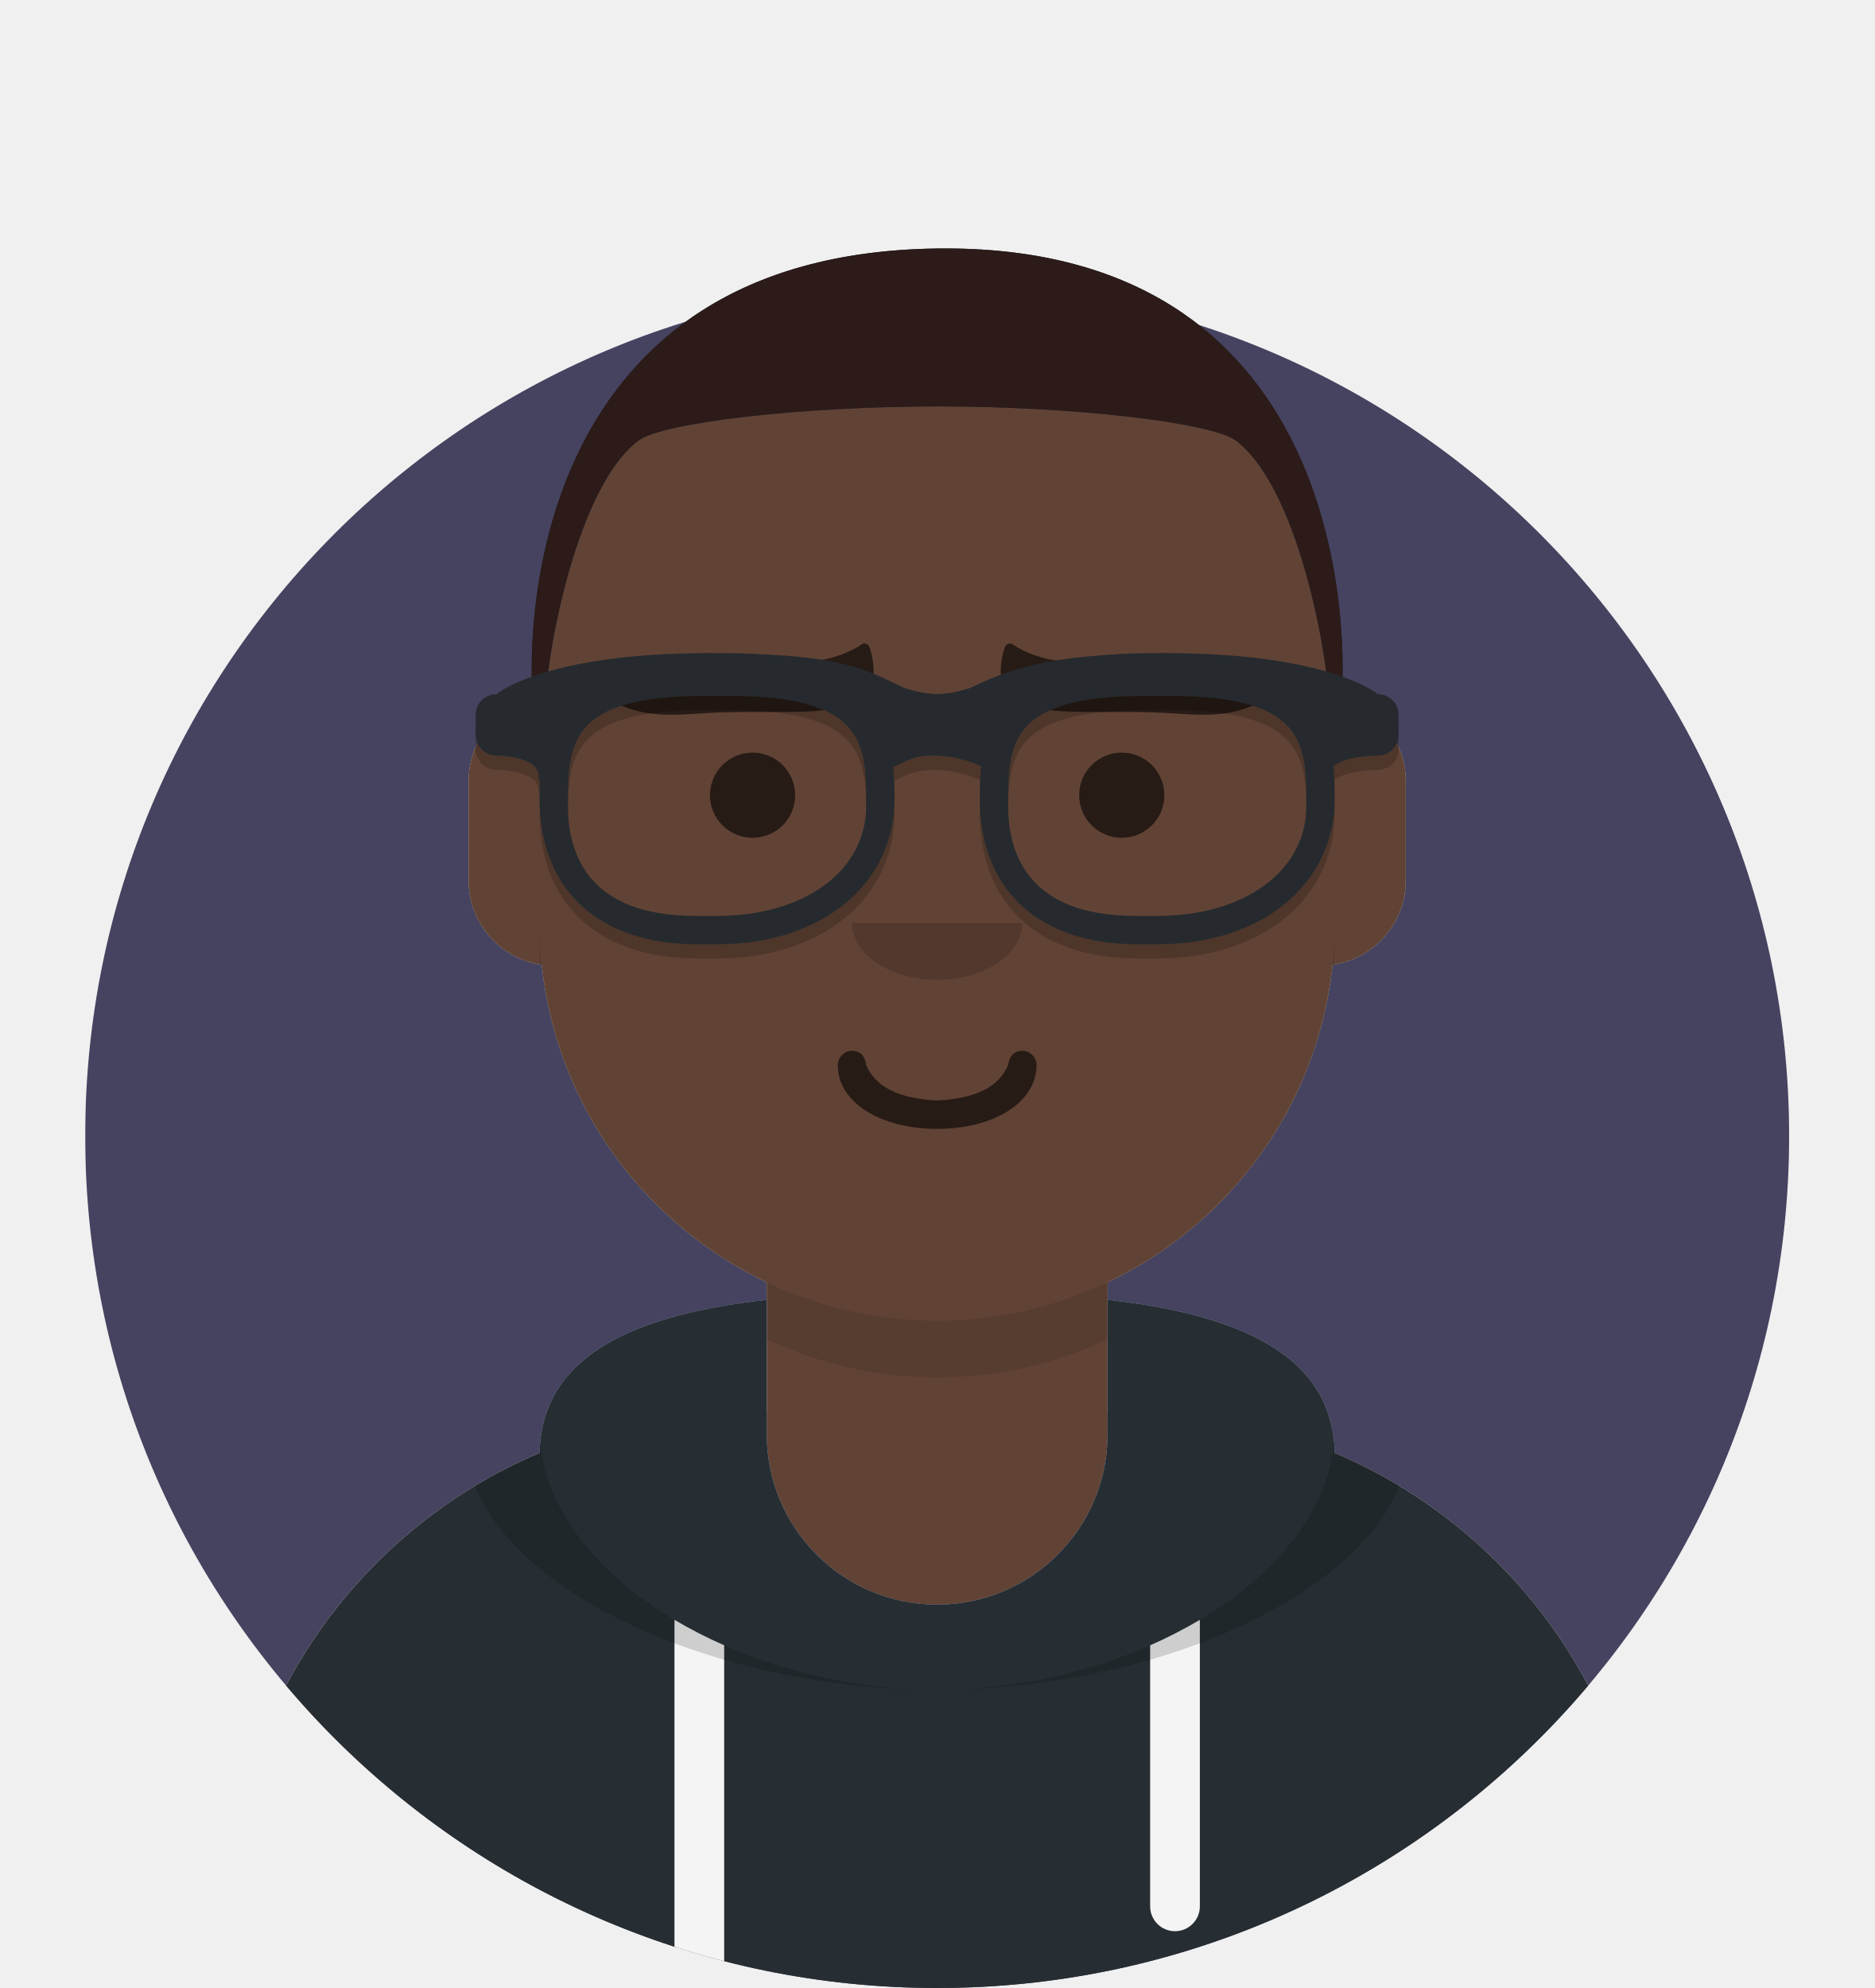
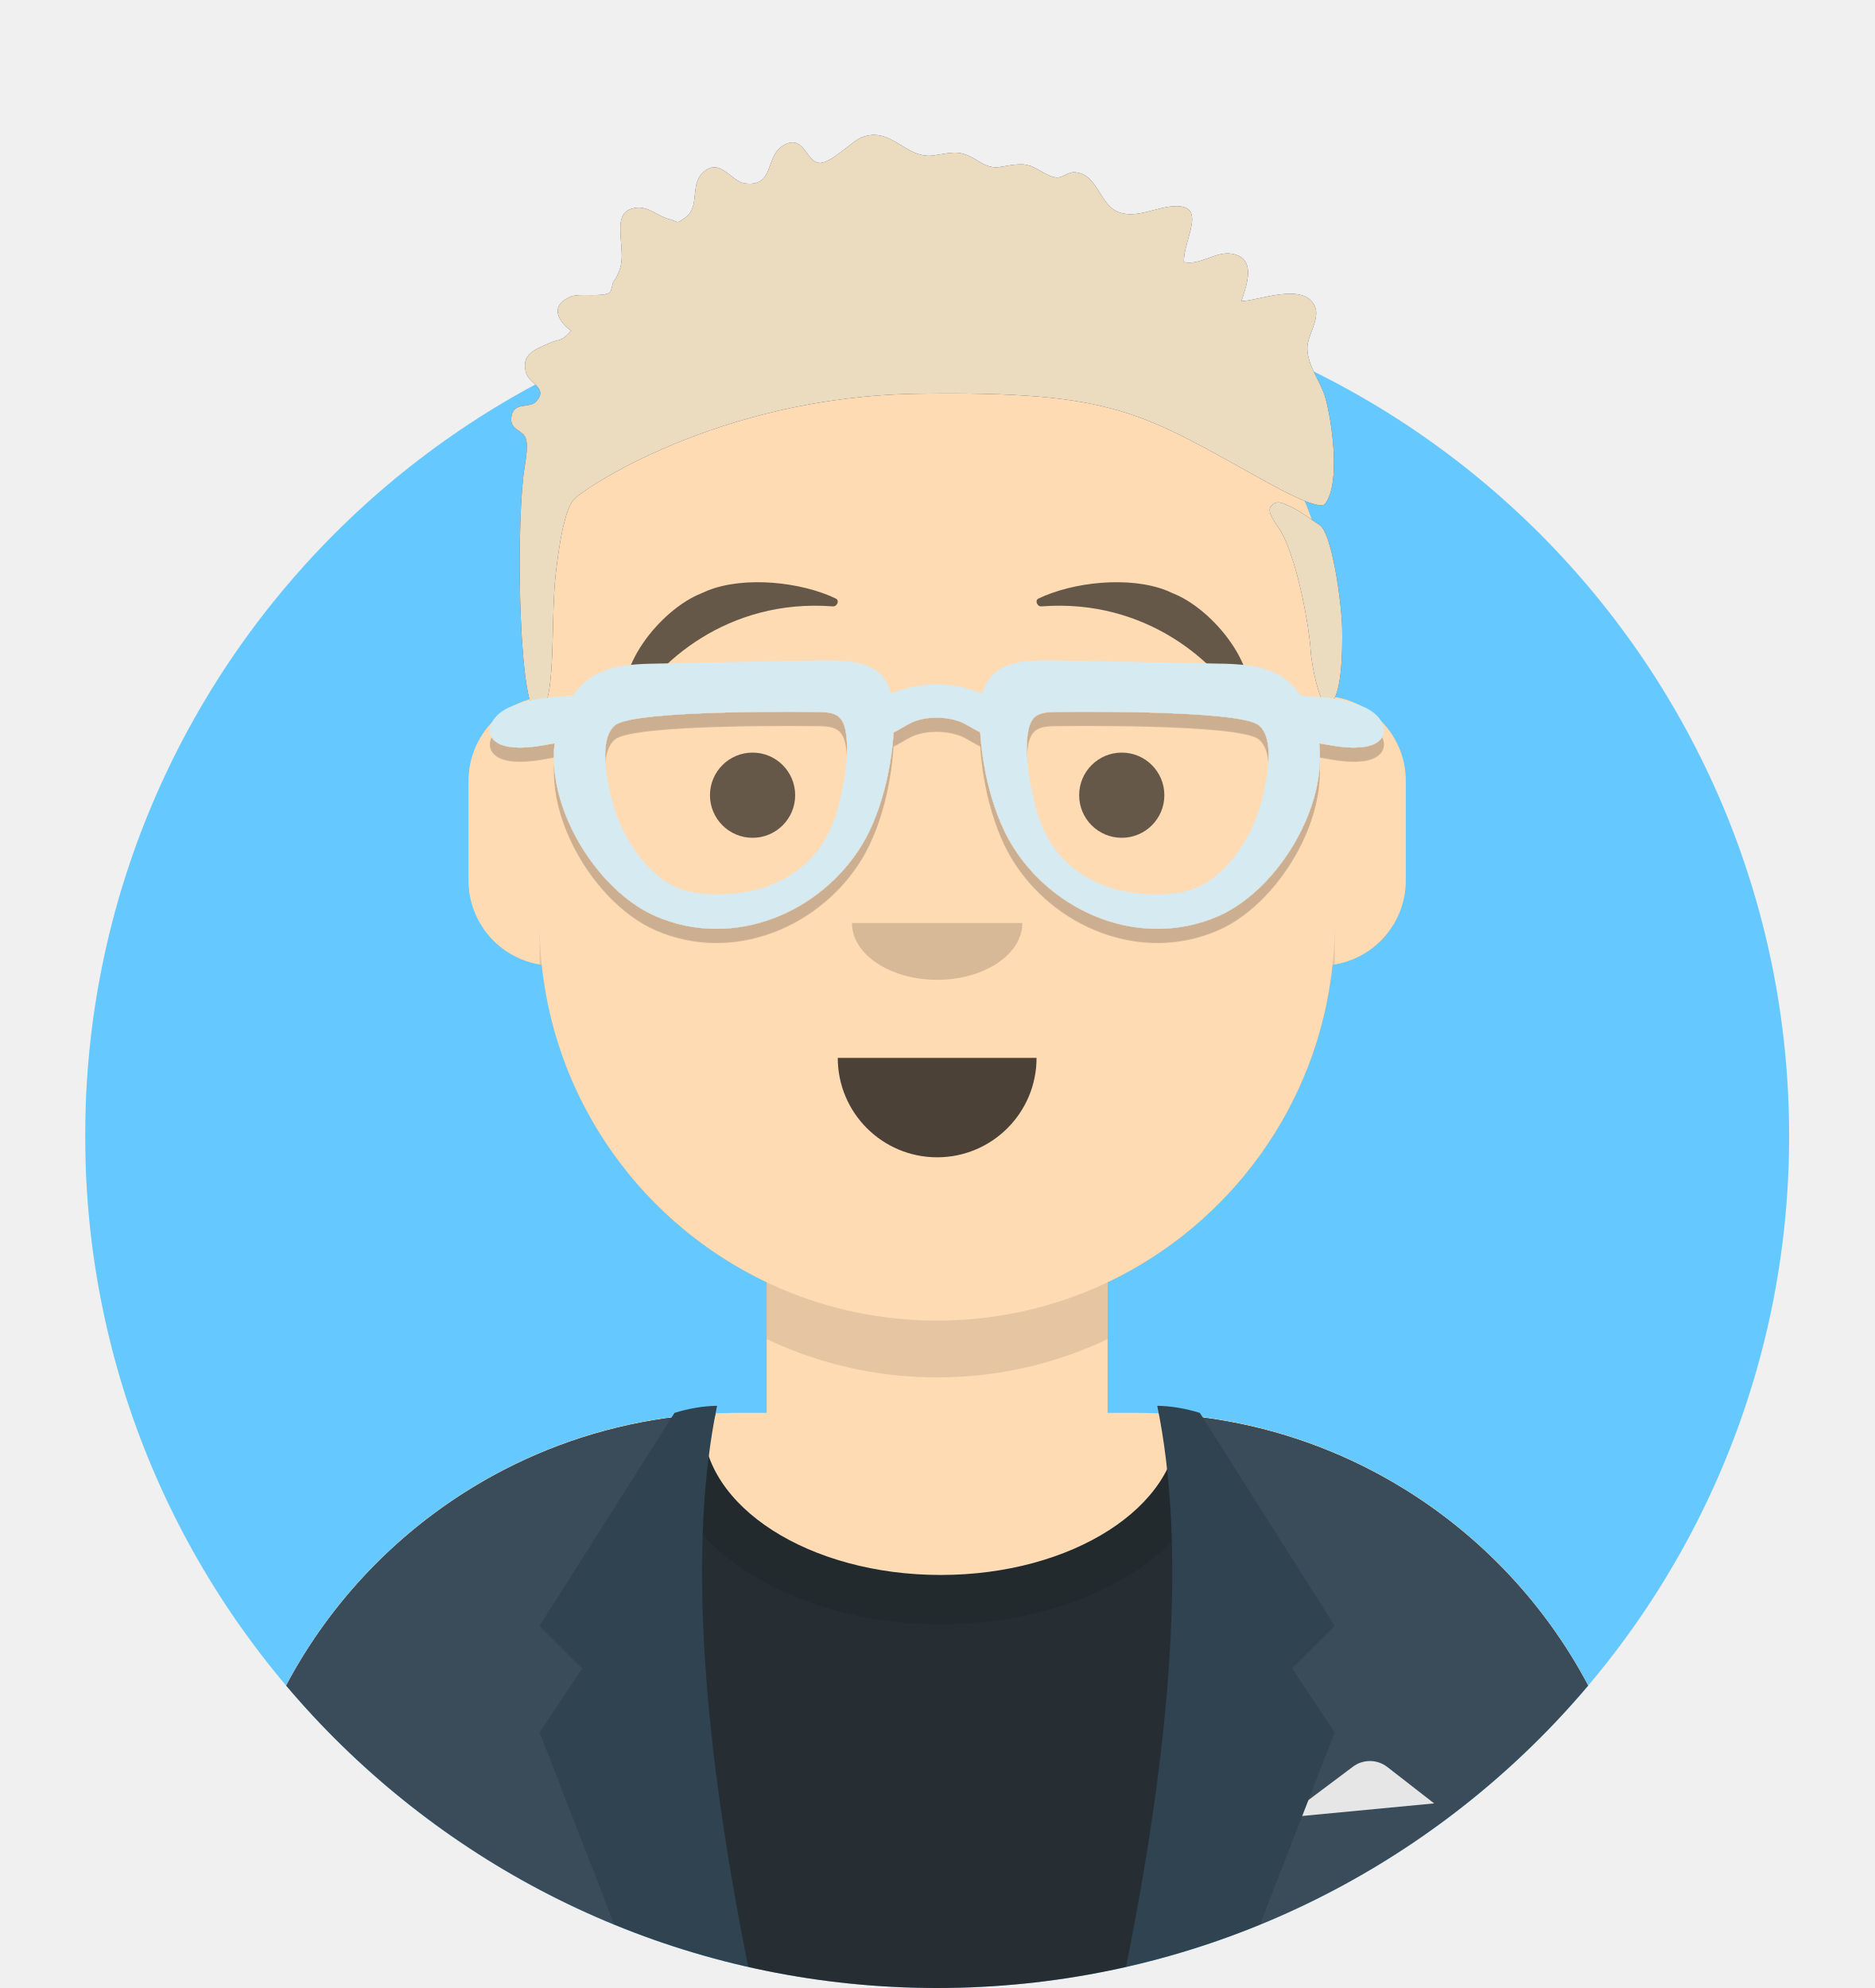
<svg xmlns="http://www.w3.org/2000/svg" xmlns:xlink="http://www.w3.org/1999/xlink" width="264px" height="280px" viewBox="0 0 264 280" version="1.1">
  <defs>
    <circle id="react-path-1" cx="120" cy="120" r="120" />
    <path d="M12,160 C12,226.274 65.726,280 132,280 C198.274,280 252,226.274 252,160 L264,160 L264,-1.42108547e-14 L-3.19744231e-14,-1.42108547e-14 L-3.19744231e-14,160 L12,160 Z" id="react-path-2" />
    <path d="M124,144.611 L124,163 L128,163 L128,163 C167.765,163 200,195.235 200,235 L200,244 L0,244 L0,235 C-4.86974701e-15,195.235 32.235,163 72,163 L72,163 L76,163 L76,144.611 C58.763,136.422 46.372,119.687 44.305,99.881 C38.48,99.058 34,94.052 34,88 L34,74 C34,68.054 38.325,63.118 44,62.166 L44,56 L44,56 C44,25.072 69.072,5.68137151e-15 100,0 L100,0 L100,0 C130.928,-5.68137151e-15 156,25.072 156,56 L156,62.166 C161.675,63.118 166,68.054 166,74 L166,88 C166,94.052 161.52,99.058 155.695,99.881 C153.628,119.687 141.237,136.422 124,144.611 Z" id="react-path-3" />
  </defs>
-   <g id="Avataaar" stroke="none" stroke-width="0" fill="none" fill-rule="evenodd">
+   <g id="Avataaar" stroke="none" stroke-width="1" fill="none" fill-rule="evenodd">
    <g transform="translate(-825, -1100)" id="Avataaar/Circle">
      <g transform="translate(825, 1100)">
        <g id="Circle" stroke-width="1" fill-rule="evenodd" transform="translate(12, 40)">
          <mask id="react-mask-4" fill="white">
            <use xlink:href="#react-path-1" />
          </mask>
          <use id="Circle-Background" fill="#E6E6E6" xlink:href="#react-path-1" />
-           <g id="Color/Palette/Blue-01" mask="url(#react-mask-4)" fill="#454360">
+           <g id="Color/Palette/Blue-01" mask="url(#react-mask-4)" fill="#65C9FF">
            <rect id="🖍Color" x="0" y="0" width="240" height="240" />
          </g>
        </g>
        <mask id="react-mask-5" fill="white">
          <use xlink:href="#react-path-2" />
        </mask>
        <g id="Mask" />
        <g id="Avataaar" stroke-width="1" fill-rule="evenodd" mask="url(#react-mask-5)">
          <g id="Body" transform="translate(32, 36)">
            <mask id="react-mask-6" fill="white">
              <use xlink:href="#react-path-3" />
            </mask>
            <use fill="#D0C6AC" xlink:href="#react-path-3" />
-             <g id="Skin/👶🏽-03-Brown" mask="url(#react-mask-6)" fill="#614335">
+             <g id="Skin/👶🏽-03-Brown" mask="url(#react-mask-6)" fill="#FFDBB4">
              <g transform="translate(0, 0)" id="Color">
                <rect x="0" y="0" width="264" height="280" />
              </g>
            </g>
            <path d="M156,79 L156,102 C156,132.928 130.928,158 100,158 C69.072,158 44,132.928 44,102 L44,79 L44,94 C44,124.928 69.072,150 100,150 C130.928,150 156,124.928 156,94 L156,79 Z" id="Neck-Shadow" fill-opacity="0.1" fill="#000000" mask="url(#react-mask-6)" />
          </g>
-           <g id="Clothing/Hoodie" transform="translate(0, 170)">
+           <g id="Clothing/Blazer-+-Shirt" transform="translate(0, 170)">
            <defs>
-               <path d="M108,13.071 C90.081,15.076 76.28,20.552 76.004,34.645 C50.146,45.568 32,71.165 32,100.999 L32,100.999 L32,110 L232,110 L232,100.999 C232,71.165 213.854,45.568 187.996,34.645 C187.72,20.552 173.919,15.076 156,13.071 L156,32 L156,32 C156,45.255 145.255,56 132,56 L132,56 C118.745,56 108,45.255 108,32 L108,13.071 Z" id="react-path-107" />
+               <path d="M133.96,0.295 C170.936,3.325 200,34.294 200,72.052 L200,81 L0,81 L0,72.052 C1.22536245e-14,33.953 29.592,2.765 67.045,0.22 C67.015,0.593 67,0.969 67,1.348 C67,13.211 81.998,22.828 100.5,22.828 C119.002,22.828 134,13.211 134,1.348 C134,0.995 133.987,0.644 133.96,0.295 Z" id="react-path-1601" />
            </defs>
-             <mask id="react-mask-108" fill="white">
-               <use xlink:href="#react-path-107" />
-             </mask>
-             <use id="Hoodie" fill="#B7C1DB" fill-rule="evenodd" xlink:href="#react-path-107" />
-             <g id="Color/Palette/Gray-01" mask="url(#react-mask-108)" fill-rule="evenodd" fill="#262E33">
-               <rect id="🖍Color" x="0" y="0" width="264" height="110" />
+             <g id="Shirt" transform="translate(32, 29)">
+               <mask id="react-mask-1602" fill="white">
+                 <use xlink:href="#react-path-1601" />
+               </mask>
+               <use id="Clothes" fill="#E6E6E6" xlink:href="#react-path-1601" />
+               <g id="Color/Palette/Black" mask="url(#react-mask-1602)" fill="#262E33">
+                 <g transform="translate(-32, -29)" id="🖍Color">
+                   <rect x="0" y="0" width="264" height="110" />
+                 </g>
+               </g>
+               <g id="Shadowy" opacity="0.6" mask="url(#react-mask-1602)" fill-opacity="0.16" fill="#000000">
+                 <g transform="translate(60, -25)" id="Hola-👋🏼">
+                   <ellipse cx="40.5" cy="27.848" rx="39.635" ry="26.914" />
+                 </g>
+               </g>
            </g>
-             <path d="M102,61.739 L102,110 L95,110 L95,58.15 C97.204,59.46 99.547,60.661 102,61.739 Z M169,58.15 L169,98.5 C169,100.433 167.433,102 165.5,102 C163.567,102 162,100.433 162,98.5 L162,61.739 C164.453,60.661 166.796,59.46 169,58.15 Z" id="Straps" fill="#F4F4F4" fill-rule="evenodd" mask="url(#react-mask-108)" />
-             <path d="M90.96,12.724 C75.909,15.571 65.5,21.243 65.5,32.308 C65.5,52.02 98.538,68 132,68 C165.462,68 198.5,52.02 198.5,32.308 C198.5,21.243 188.091,15.571 173.04,12.724 C182.125,16.074 188,21.706 188,31.077 C188,51.469 160.179,68 132,68 C103.821,68 76,51.469 76,31.077 C76,21.706 81.875,16.074 90.96,12.724 Z" id="Shadow" fill-opacity="0.16" fill="#000000" fill-rule="evenodd" mask="url(#react-mask-108)" />
+             <g id="Blazer" transform="translate(32, 28)">
+               <path d="M68.785,1.122 C30.512,2.804 -1.89486556e-14,34.365 -1.42108547e-14,73.052 L0,73.052 L0,82 L69.362,82 C65.961,69.92 64,55.709 64,40.5 C64,26.173 65.74,12.731 68.785,1.122 Z M131.638,82 L200,82 L200,73.052 C200,34.707 170.025,3.363 132.229,1.174 C135.265,12.771 137,26.194 137,40.5 C137,55.709 135.039,69.92 131.638,82 Z" id="Saco" fill="#3A4C5A" />
+               <path d="M149,58 L158.556,50.833 L158.556,50.833 C159.999,49.751 161.988,49.768 163.412,50.876 L170,56 L149,58 Z" id="Pocket-hanky" fill="#E6E6E6" />
+               <path d="M69,1.13686838e-13 C65,19.333 66.667,46.667 74,82 L58,82 L44,46 L50,37 L44,31 L63,1 C65.028,0.369 67.028,0.036 69,1.13686838e-13 Z" id="Wing" fill="#2F4351" />
+               <path d="M151,1.13686838e-13 C147,19.333 148.667,46.667 156,82 L140,82 L126,46 L132,37 L126,31 L145,1 C147.028,0.369 149.028,0.036 151,1.13686838e-13 Z" id="Wing" fill="#2F4351" transform="translate(141, 41) scale(-1, 1) translate(-141, -41) " />
+             </g>
          </g>
          <g id="Face" transform="translate(76, 82)" fill="#000000">
-             <g id="Mouth/Twinkle" transform="translate(2, 52)" fill-opacity="0.6" fill-rule="nonzero" fill="#000000">
-               <path d="M40,16 C40,21.372 46.158,25 54,25 C61.842,25 68,21.372 68,16 C68,14.895 67.05,14 66,14 C64.707,14 64.13,14.905 64,16 C62.758,18.938 59.683,20.716 54,21 C48.317,20.716 45.242,18.938 44,16 C43.87,14.905 43.293,14 42,14 C40.95,14 40,14.895 40,16 Z" id="Mouth" />
+             <g id="Mouth/Default" transform="translate(2, 52)" fill-opacity="0.7">
+               <path d="M40,15 C40,22.732 46.268,29 54,29 L54,29 C61.732,29 68,22.732 68,15" id="Mouth" />
            </g>
            <g id="Nose/Default" transform="translate(28, 40)" fill-opacity="0.16">
              <path d="M16,8 C16,12.418 21.373,16 28,16 L28,16 C34.627,16 40,12.418 40,8" id="Nose" />
            </g>
            <g id="Eyes/Default-😀" transform="translate(0, 8)" fill-opacity="0.6">
              <circle id="Eye" cx="30" cy="22" r="6" />
              <circle id="Eye" cx="82" cy="22" r="6" />
            </g>
-             <g id="Eyebrow/Natural/Flat-Natural" fill-opacity="0.6">
-               <path d="M38.569,10.702 C33.587,11.238 28.655,11.134 23.656,11.101 C19.823,11.076 15.92,10.689 12.325,12.509 C11.636,12.857 7.877,14.945 8.003,16.011 C8.104,16.863 12.013,18.064 12.717,18.284 C16.428,19.445 19.924,18.928 23.687,18.57 C28.302,18.132 32.914,18.175 37.532,17.874 C40.642,17.672 45.422,16.977 46.829,13.148 C47.253,11.995 46.815,9.734 46.307,8.506 C46.105,8.018 45.563,7.85 45.169,8.149 C43.756,9.222 40.985,10.443 38.569,10.702" id="Fill-10" transform="translate(27.5, 13.5) rotate(2) translate(-27.5, -13.5) " />
-               <path d="M95.569,10.702 C90.587,11.238 85.655,11.134 80.656,11.101 C76.823,11.076 72.92,10.689 69.325,12.509 C68.636,12.857 64.877,14.945 65.003,16.011 C65.104,16.863 69.013,18.064 69.717,18.284 C73.428,19.445 76.924,18.928 80.687,18.57 C85.302,18.132 89.914,18.175 94.532,17.874 C97.642,17.672 102.422,16.977 103.829,13.148 C104.253,11.995 103.815,9.734 103.307,8.506 C103.105,8.018 102.563,7.85 102.169,8.149 C100.756,9.222 97.985,10.443 95.569,10.702" id="Fill-10" transform="translate(84.5, 13.5) scale(-1, 1) rotate(2) translate(-84.5, -13.5) " />
+             <g id="Eyebrow/Natural/Raised-Excited-Natural" fill-opacity="0.6">
+               <path d="M22.766,1.578 L23.677,1.176 C28.919,-0.905 36.865,-0.033 41.723,2.299 C42.29,2.571 41.902,3.452 41.321,3.407 C26.402,2.256 16.358,11.553 12.946,17.847 C12.845,18.034 12.539,18.055 12.464,17.881 C10.156,12.562 16.913,3.896 22.766,1.578 Z" id="Eye-Browse-Reddit" />
+               <path d="M80.766,1.578 L81.677,1.176 C86.919,-0.905 94.865,-0.033 99.723,2.299 C100.29,2.571 99.902,3.452 99.321,3.407 C84.402,2.256 74.358,11.553 70.946,17.847 C70.845,18.034 70.539,18.055 70.464,17.881 C68.156,12.562 74.913,3.896 80.766,1.578 Z" id="Eye-Browse-Reddit" transform="translate(85, 9) scale(-1, 1) translate(-85, -9) " />
            </g>
          </g>
          <g id="Top" stroke-width="1" fill-rule="evenodd">
            <defs>
-               <rect id="react-path-310" x="0" y="0" width="264" height="280" />
-               <path d="M1,64 C1.347,65.488 2.673,65.223 3,64 C2.537,62.446 6.296,35.248 16,28 C19.618,25.483 39.008,23.232 58.313,23.246 C77.409,23.259 96.421,25.511 100,28 C109.704,35.248 113.463,62.446 113,64 C113.327,65.223 114.653,65.488 115,64 C115.719,53.702 115,0.274 58,1 C1,1.726 0.281,53.702 1,64 Z" id="react-path-311" />
-               <filter x="-0.8%" y="-2.0%" width="101.5%" height="108.0%" filterUnits="objectBoundingBox" id="react-filter-307">
-                 <feOffset dx="0" dy="2" in="SourceAlpha" result="shadowOffsetOuter1" />
-                 <feColorMatrix values="0 0 0 0 0   0 0 0 0 0   0 0 0 0 0  0 0 0 0.16 0" type="matrix" in="shadowOffsetOuter1" result="shadowMatrixOuter1" />
-                 <feMerge>
-                   <feMergeNode in="shadowMatrixOuter1" />
-                   <feMergeNode in="SourceGraphic" />
-                 </feMerge>
-               </filter>
+               <rect id="react-path-1565" x="0" y="0" width="264" height="280" />
+               <path d="M65.18,77.737 C67.363,76.105 80.407,75.479 82.758,74.089 C83.492,73.655 84.061,73.216 84.5,72.78 C84.939,73.216 85.509,73.655 86.242,74.089 C88.593,75.479 101.637,76.105 103.82,77.737 C106.03,79.391 107.644,83.185 107.467,86.151 C107.255,89.71 103.361,98.203 93.672,99.181 C91.558,96.828 88.237,95.31 84.5,95.31 C80.763,95.31 77.442,96.828 75.328,99.181 C65.639,98.203 61.745,89.71 61.533,86.151 C61.357,83.185 62.97,79.391 65.18,77.737 M103.142,94.906 C103.143,94.906 103.145,94.905 103.146,94.905 C103.144,94.905 103.143,94.906 103.142,94.906 M65.845,94.901 C65.849,94.903 65.857,94.906 65.862,94.908 C65.857,94.906 65.851,94.903 65.845,94.901 M144.863,55.985 C144.474,50.03 143.278,44.152 142.234,38.286 C141.953,36.707 140.424,26 139.735,26 C139.502,35.109 138.702,44.08 137.67,53.139 C137.361,55.848 137.038,58.556 136.825,61.274 C136.654,63.47 136.96,66.122 136.428,68.246 C135.749,70.952 132.348,73.478 129.703,74.411 C123.103,76.737 117.598,67.108 111.961,64.291 C104.643,60.635 92.064,59.764 84.582,64.53 C76.936,59.764 64.357,60.635 57.039,64.291 C51.402,67.108 45.897,76.737 39.297,74.411 C36.652,73.478 33.25,70.952 32.572,68.246 C32.04,66.122 32.346,63.47 32.175,61.274 C31.962,58.556 31.639,55.848 31.33,53.139 C30.298,44.08 29.497,35.109 29.265,26 C28.576,26 27.047,36.707 26.766,38.286 C25.722,44.152 24.526,50.03 24.138,55.985 C23.739,62.105 24.215,68.167 25.47,74.163 C26.069,77.028 26.769,79.876 27.519,82.704 C28.353,85.847 27.199,91.966 27.572,95.192 C28.279,101.296 31.154,113.2 34.383,118.451 C35.944,120.989 37.773,122.574 39.816,124.619 C41.783,126.588 42.604,129.64 44.726,131.737 C48.682,135.645 54.446,137.971 60.366,138.543 C65.677,143.05 74.506,146 84.5,146 C94.495,146 103.323,143.05 108.635,138.543 C114.554,137.971 120.318,135.645 124.274,131.737 C126.396,129.64 127.217,126.588 129.184,124.619 C131.226,122.574 133.056,120.989 134.617,118.451 C137.846,113.2 140.721,101.296 141.428,95.192 C141.801,91.966 140.647,85.847 141.481,82.704 C142.232,79.876 142.931,77.028 143.531,74.163 C144.785,68.167 145.261,62.105 144.863,55.985 Z" id="react-path-1566" />
+               <path d="M185.832,73.929 C187.589,74.917 188.98,84.828 189.048,88.618 C189.09,90.956 189.127,99.874 186.654,99.103 C185.901,98.868 184.752,94.147 184.588,91.384 C184.425,88.621 182.855,79.22 180.447,74.895 C179.896,73.906 178.321,72.171 179.002,71.335 C179.846,70.298 180.666,70.9 181.697,71.315 C182.812,71.764 185.634,73.818 185.832,73.929 Z M186.637,70.957 C185.891,71.919 180.796,69.218 178.671,68.044 C160.826,58.184 157.362,55.049 129.246,55.458 C101.13,55.867 81.867,69.04 80.784,70.387 C80.03,71.325 79.068,73.828 78.276,80.801 C77.485,87.773 78.495,100.278 75.63,100.263 C73.192,100.25 72.661,76.477 73.714,67.046 C73.875,65.598 74.498,63.008 74.047,61.706 C73.653,60.568 71.725,60.571 72.033,58.675 C72.383,56.517 74.558,57.589 75.506,56.557 C77.301,54.603 74.532,54.14 74.073,52.431 C73.391,49.889 75.363,49.234 77.14,48.431 C79.106,47.544 78.85,48.323 80.446,46.585 C78.315,45.022 77.544,42.894 80.462,41.752 C81.702,41.267 84.927,41.909 85.898,41.18 C86.151,40.99 86.251,39.901 86.407,39.678 C87.958,37.459 87.576,35.853 87.418,33.362 C87.289,31.324 87.306,29.453 89.747,29.25 C91.375,29.114 92.699,30.444 94.158,30.836 C95.777,31.271 95.169,31.588 96.437,30.715 C98.663,29.182 97.148,26.194 98.913,24.412 C101.336,21.966 102.924,25.551 104.869,25.822 C109.091,26.41 107.736,22.122 110.236,20.55 C113.224,18.674 113.513,22.801 115.379,22.948 C116.996,23.075 119.908,19.955 121.317,19.373 C125.5,17.647 127.572,22.504 131.554,21.884 C134.443,21.435 135.223,21.068 137.831,22.712 C140.362,24.307 140.963,23.166 143.829,23.144 C145.854,23.128 147.094,24.82 148.788,24.997 C149.632,25.085 150.441,24.205 151.348,24.26 C154.585,24.457 154.79,28.643 157.362,29.796 C159.712,30.849 162.474,29.369 164.807,29.095 C170.497,28.428 166.6,33.743 166.761,36.915 C168.994,37.436 171.262,35.351 173.485,35.735 C176.987,36.339 175.665,39.968 174.853,42.414 C177.28,42.371 183.613,39.678 185.185,43.122 C185.995,44.898 184.107,47.269 184.138,49.074 C184.181,51.616 186.049,53.719 186.709,56.124 C187.601,59.371 188.872,68.074 186.637,70.957 Z" id="react-path-1567" />
            </defs>
-             <mask id="react-mask-308" fill="white">
-               <use xlink:href="#react-path-310" />
+             <mask id="react-mask-1564" fill="white">
+               <use xlink:href="#react-path-1565" />
            </mask>
            <g id="Mask" />
-             <g id="Top/Short-Hair/The-Caesar" mask="url(#react-mask-308)">
+             <g id="Top/Short-Hair/Dreads-01" mask="url(#react-mask-1564)">
              <g transform="translate(-1, 0)">
-                 <g id="Hair" stroke-width="1" fill-rule="evenodd" transform="translate(75, 34)">
-                   <mask id="react-mask-309" fill="white">
-                     <use xlink:href="#react-path-311" />
+                 <g id="Hair" stroke-width="1" fill-rule="evenodd" transform="translate(1, 0)">
+                   <mask id="react-mask-1563" fill="white">
+                     <use xlink:href="#react-path-1567" />
                  </mask>
-                   <use id="Caesar" fill="#28354B" xlink:href="#react-path-311" />
-                   <g id="Skin/👶🏽-03-Brown" mask="url(#react-mask-309)" fill="#2C1B18">
+                   <use id="Dreads-With-Cut" fill="#2E3257" xlink:href="#react-path-1567" />
+                   <g id="Skin/👶🏽-03-Brown" mask="url(#react-mask-1563)" fill="#ECDCBF">
                    <g transform="translate(0, 0) " id="Color">
                      <rect x="0" y="0" width="264" height="280" />
                    </g>
                  </g>
                </g>
-                 <g id="Top/_Resources/Prescription-02" fill="none" transform="translate(62, 85)" stroke-width="1">
+                 <g id="Top/_Resources/Prescription-01" fill="none" transform="translate(62, 85)" stroke-width="1">
                  <defs>
-                     <filter x="-0.8%" y="-2.4%" width="101.5%" height="109.8%" filterUnits="objectBoundingBox" id="react-filter-312">
+                     <filter x="-0.8%" y="-2.4%" width="101.5%" height="109.8%" filterUnits="objectBoundingBox" id="react-filter-1633">
                      <feOffset dx="0" dy="2" in="SourceAlpha" result="shadowOffsetOuter1" />
                      <feColorMatrix values="0 0 0 0 0   0 0 0 0 0   0 0 0 0 0  0 0 0 0.2 0" type="matrix" in="shadowOffsetOuter1" result="shadowMatrixOuter1" />
                      <feMerge>
                        <feMergeNode in="shadowMatrixOuter1" />
                        <feMergeNode in="SourceGraphic" />
                      </feMerge>
                    </filter>
                  </defs>
-                   <g id="Wayfarers" filter="url(#react-filter-312)" transform="translate(6, 7)" fill="#252C2F">
-                     <path d="M34,41 L31.242,41 C17.315,41 9,33.336 9,20.5 C9,10.127 10.817,0 32.53,0 L35.47,0 C57.183,0 59,10.127 59,20.5 C59,32.569 48.721,41 34,41 Z M32.385,6 C13,6 13,12.841 13,21.502 C13,28.572 16.116,37 30.971,37 L34,37 C46.365,37 55,30.627 55,21.502 C55,12.841 55,6 35.615,6 L32.385,6 Z" id="Left" fill-rule="nonzero" />
-                     <path d="M96,41 L93.242,41 C79.315,41 71,33.336 71,20.5 C71,10.127 72.817,0 94.53,0 L97.47,0 C119.183,0 121,10.127 121,20.5 C121,32.569 110.721,41 96,41 Z M94.385,6 C75,6 75,12.841 75,21.502 C75,28.572 78.119,37 92.971,37 L96,37 C108.365,37 117,30.627 117,21.502 C117,12.841 117,6 97.615,6 L94.385,6 Z" id="Right" fill-rule="nonzero" />
-                     <path d="M2.955,5.772 C3.646,5.096 11.21,0 32.5,0 C50.351,0 54.13,1.853 59.85,4.652 L60.269,4.859 C60.667,4.999 62.7,5.69 65.079,5.766 C67.246,5.673 69.1,5.085 69.642,4.897 C76.17,1.722 82.561,0 97.5,0 C118.79,0 126.354,5.096 127.045,5.772 C128.679,5.772 130,7.062 130,8.657 L130,11.543 C130,13.139 128.679,14.429 127.045,14.429 C127.045,14.429 120.144,14.429 120.144,17.315 C120.144,20.2 118.182,13.139 118.182,11.543 L118.182,8.732 C114.579,7.353 108.128,4.786 97.5,4.786 C85.658,4.786 79.761,6.886 74.702,8.971 L74.759,9.108 L74.756,11.094 L72.539,16.444 L69.8,15.361 C69.556,15.264 69.028,15.09 68.296,14.91 C66.256,14.407 64.159,14.254 62.304,14.634 C61.624,14.774 60.992,14.984 60.413,15.267 L57.77,16.558 L55.127,11.396 L55.244,9.102 L55.325,8.907 C50.962,6.874 46.939,4.786 32.5,4.786 C21.872,4.786 15.422,7.352 11.818,8.731 L11.818,11.543 C11.818,13.139 8.864,20.2 8.864,17.315 C8.864,14.429 2.955,14.429 2.955,14.429 C1.324,14.429 0,13.139 0,11.543 L0,8.657 C0,7.062 1.324,5.772 2.955,5.772 Z" id="Stuff" fill-rule="nonzero" />
+                   <g id="Glasses" filter="url(#react-filter-1633)" transform="translate(8, 8)" fill="#D6EAF2">
+                     <path d="M46.249,7.275 C48.621,7.298 49.742,7.692 50.146,10.165 C50.555,12.671 50.157,15.487 49.685,17.955 C48.965,21.723 47.767,25.415 44.978,28.169 C43.508,29.619 41.717,30.775 39.811,31.564 C38.799,31.983 37.73,32.286 36.661,32.516 C36.349,32.583 33.682,32.95 35.318,32.764 C31.501,33.199 27.36,33.182 24.172,30.753 C20.64,28.06 18.22,23.8 17.157,19.556 C16.534,17.073 15.226,11.134 17.616,9.149 C20.353,6.875 46.249,7.275 46.249,7.275 L46.249,7.275 Z M22.218,0.49 C16.777,0.678 13.147,1.634 10.463,7.069 C5.546,17.03 13.963,31.969 23.352,36.039 C34.329,40.799 46.592,35.532 52.396,26.006 C55.469,20.962 57.022,13.323 56.922,7.504 C56.795,0.076 51.607,-0.13 45.509,0.034 L22.218,0.49 Z" id="Frame-Stuff" />
+                     <path d="M79.681,7.273 C77.309,7.295 76.188,7.689 75.784,10.163 C75.374,12.668 75.772,15.485 76.244,17.952 C76.965,21.72 78.163,25.412 80.952,28.166 C82.421,29.616 84.213,30.772 86.119,31.562 C87.131,31.981 88.2,32.284 89.268,32.513 C89.581,32.58 92.247,32.948 90.612,32.761 C94.429,33.197 98.57,33.179 101.757,30.75 C105.29,28.058 107.709,23.798 108.773,19.554 C109.396,17.071 110.703,11.132 108.314,9.147 C105.576,6.872 79.681,7.273 79.681,7.273 L79.681,7.273 Z M103.712,0.488 C109.152,0.675 112.783,1.632 115.466,7.067 C120.384,17.028 111.967,31.966 102.577,36.037 C91.6,40.797 79.338,35.529 73.534,26.004 C70.461,20.96 68.907,13.321 69.007,7.501 C69.135,0.074 74.323,-0.132 80.421,0.032 L103.712,0.488 Z" id="Frame-Stuff" />
+                     <path d="M13.197,4.927 C9.785,5.118 5.886,5.164 2.69,6.639 C-0.695,8.201 -1.218,11.739 3.049,12.226 C4.971,12.446 6.895,12.083 8.787,11.745 C10.337,11.468 12.442,11.558 13.906,10.966 C16.636,9.862 16.46,4.74 13.197,4.927" id="Frame-Stuff" />
+                     <path d="M112.735,4.927 C116.147,5.118 120.046,5.164 123.242,6.639 C126.626,8.201 127.149,11.739 122.882,12.226 C120.961,12.446 119.037,12.083 117.144,11.745 C115.595,11.468 113.49,11.558 112.025,10.966 C109.296,9.862 109.471,4.74 112.735,4.927" id="Frame-Stuff" />
+                     <path d="M73.109,7.013 C71.163,4.713 66.091,3.385 62.891,3.385 C59.691,3.385 54.768,4.713 52.822,7.013 C51.841,8.172 51.807,9.724 53.508,10.451 C55.626,11.357 57.517,9.714 59.213,8.855 C61.381,7.757 64.712,7.877 66.719,8.855 C68.427,9.688 70.305,11.357 72.423,10.451 C74.124,9.724 74.091,8.172 73.109,7.013" id="Frame-Stuff" />
                  </g>
                </g>
              </g>
            </g>
          </g>
        </g>
      </g>
    </g>
  </g>
</svg>
